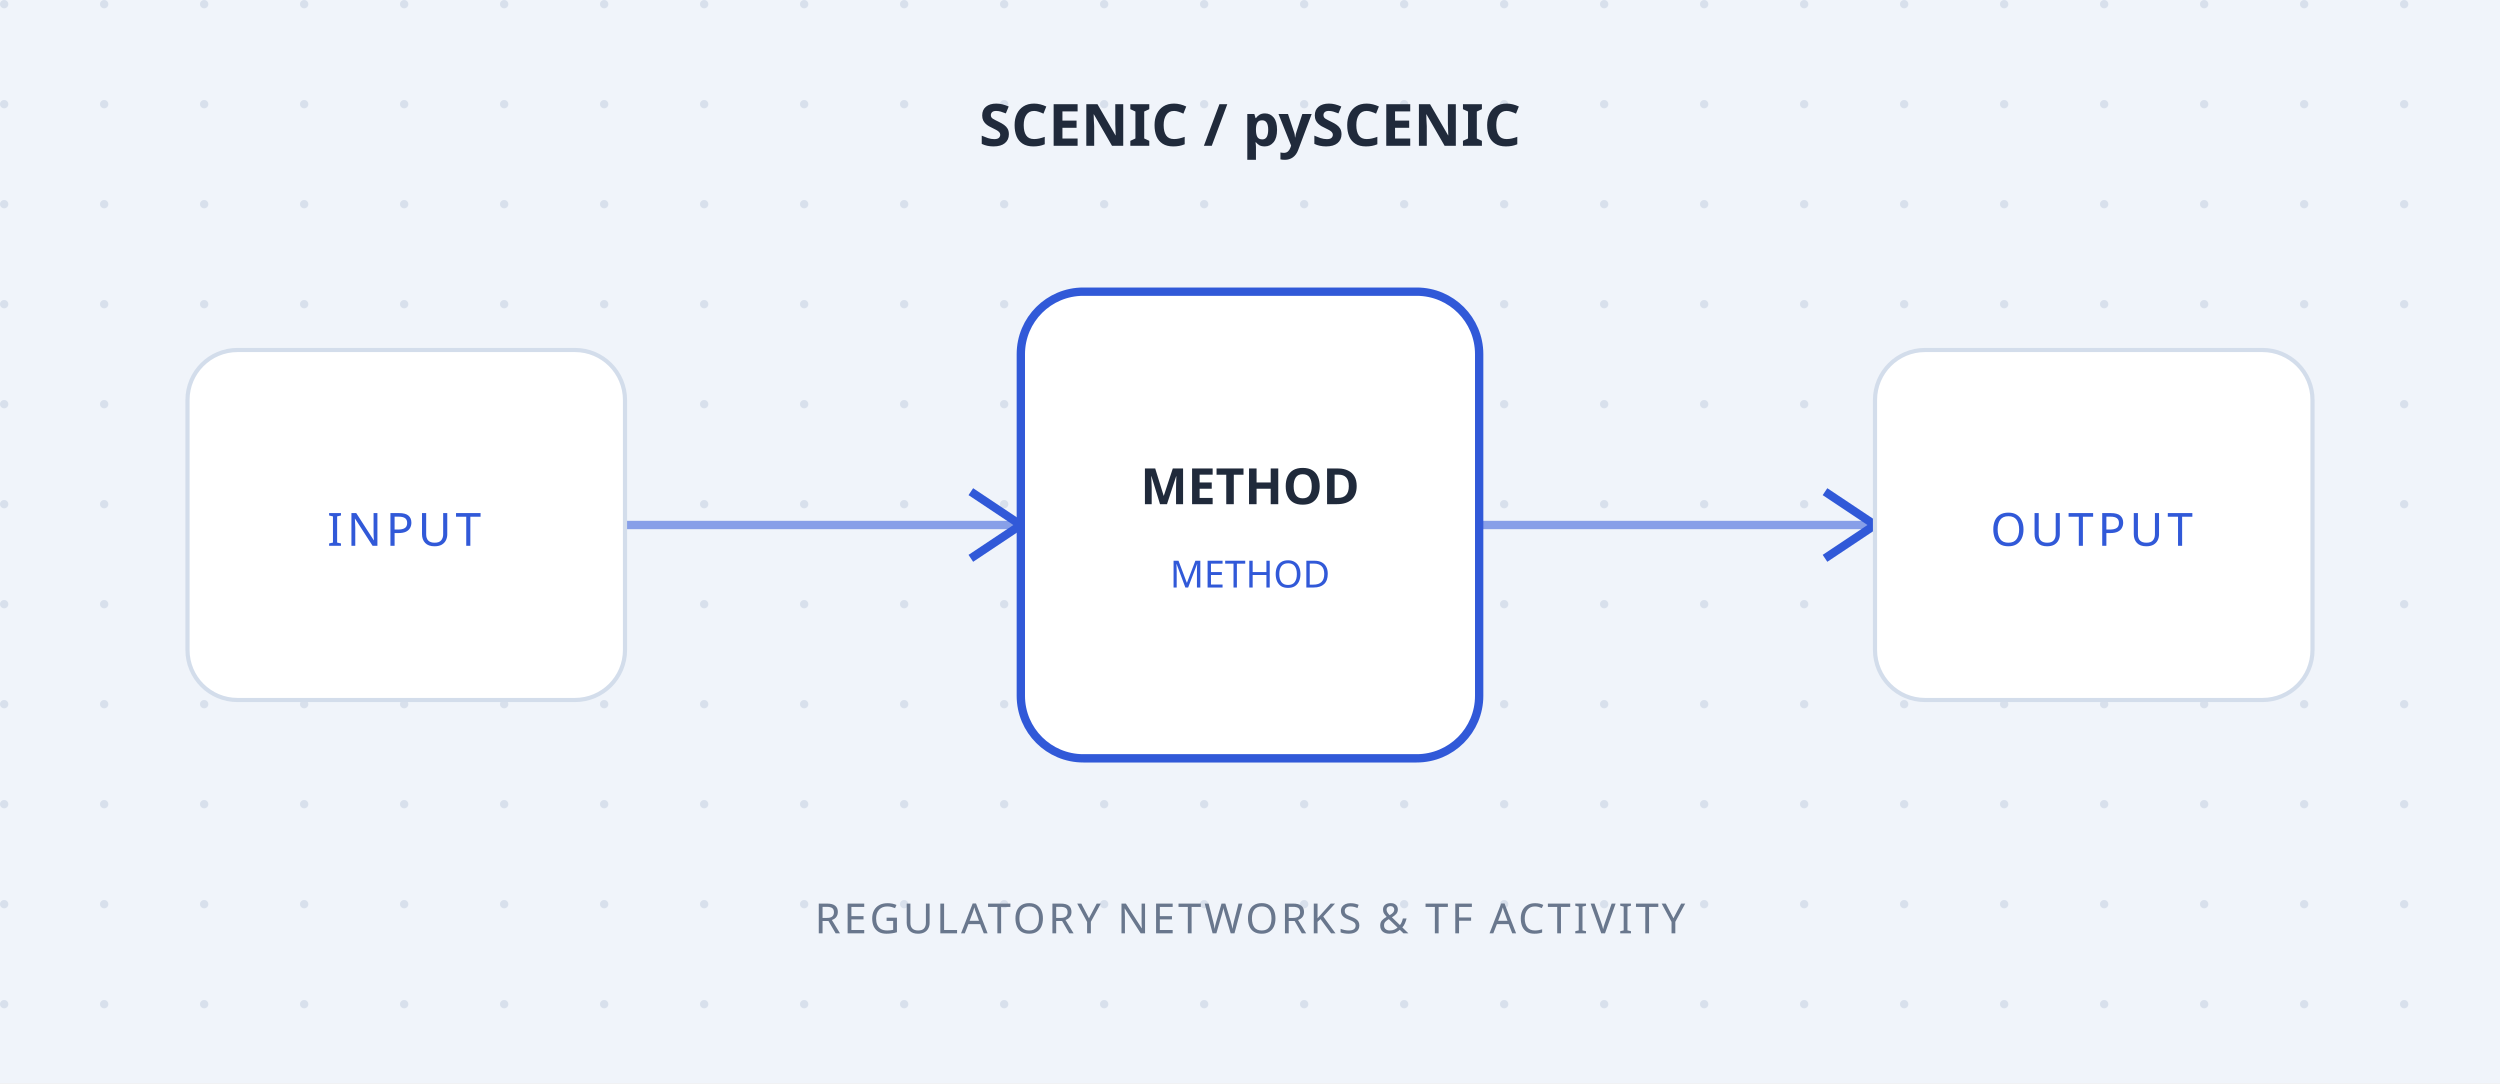
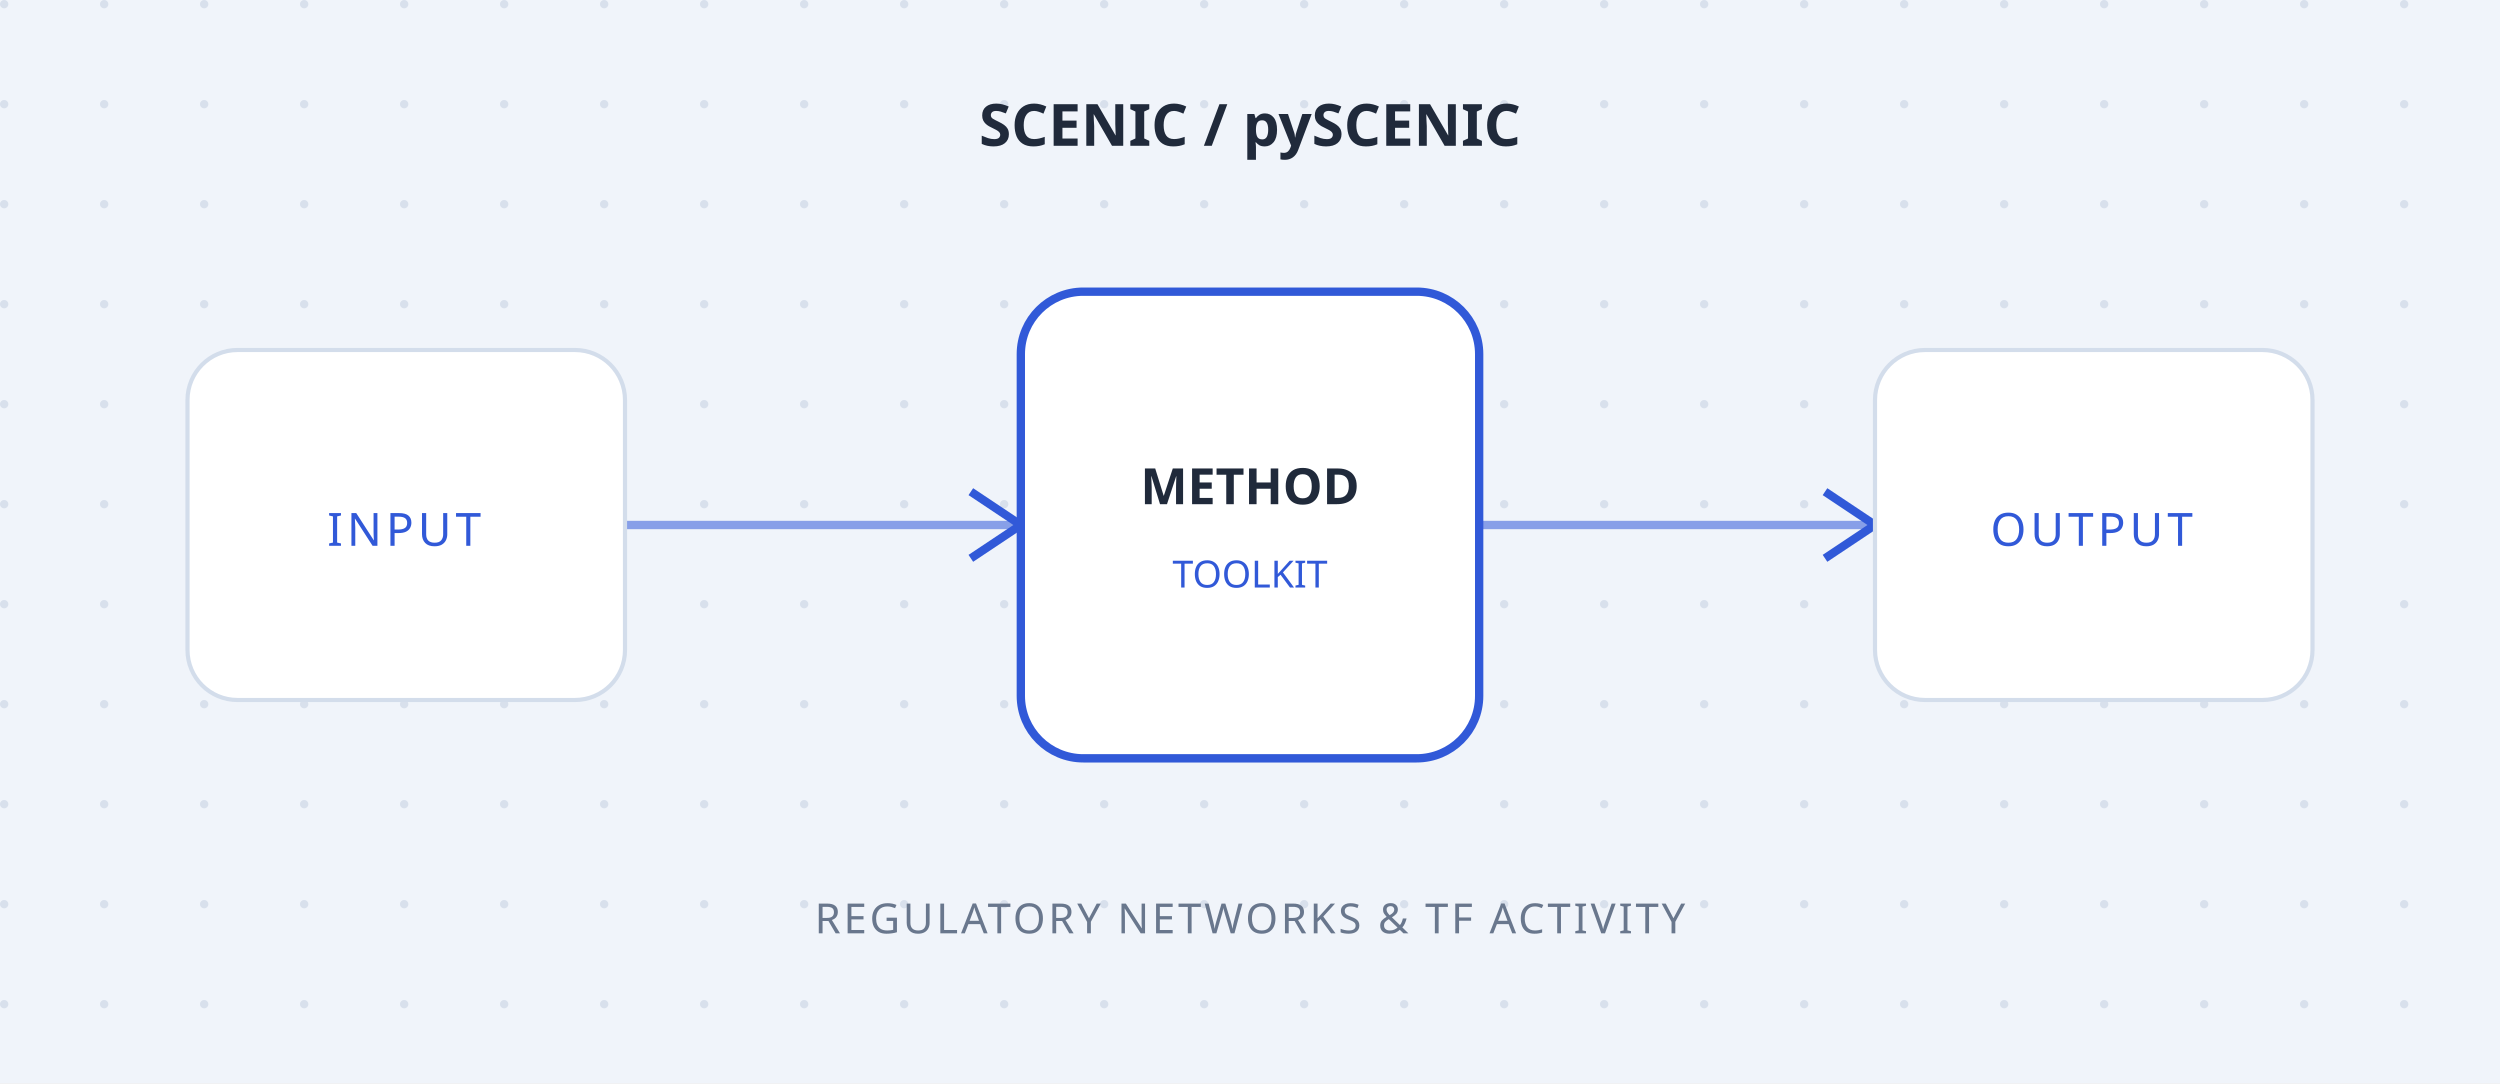
<svg xmlns="http://www.w3.org/2000/svg" width="600" height="260" viewBox="0 0 600 260" role="img" aria-label="Functional schematic for SCENIC / pySCENIC">
  <defs>
    <pattern id="grid" width="24" height="24" patternUnits="userSpaceOnUse">
      <circle cx="1" cy="1" r="1" fill="#d8e0ec" />
    </pattern>
  </defs>
  <rect width="600" height="260" fill="#f0f4fa" />
  <rect width="600" height="260" fill="url(#grid)" />
  <text x="300" y="35" text-anchor="middle" font-family="sans-serif" font-weight="600" font-size="14" fill="#202a3b">SCENIC / pySCENIC</text>
  <path d="M150 126H245M355 126H450" stroke="#3159d8" stroke-width="2" opacity=".55" />
  <path d="M438 118l12 8-12 8M233 118l12 8-12 8" fill="none" stroke="#3159d8" stroke-width="2" />
  <rect x="45" y="84" width="105" height="84" rx="12" fill="white" stroke="#d3ddeb" />
  <text x="97" y="131" text-anchor="middle" font-family="sans-serif" font-size="11" letter-spacing="1" fill="#3159d8">INPUT</text>
  <rect x="245" y="70" width="110" height="112" rx="15" fill="white" stroke="#3159d8" stroke-width="2" />
  <text x="300" y="121" text-anchor="middle" font-family="sans-serif" font-size="12" font-weight="600" fill="#202a3b">METHOD</text>
-   <text x="300" y="141" text-anchor="middle" font-family="sans-serif" font-size="9" fill="#3159d8">METHOD</text>
+   <text x="300" y="141" text-anchor="middle" font-family="sans-serif" font-size="9" fill="#3159d8">TOOLKIT</text>
  <rect x="450" y="84" width="105" height="84" rx="12" fill="white" stroke="#d3ddeb" />
  <text x="502" y="131" text-anchor="middle" font-family="sans-serif" font-size="11" letter-spacing="1" fill="#3159d8">OUTPUT</text>
  <text x="300" y="224" text-anchor="middle" font-family="sans-serif" font-size="10" letter-spacing=".7" fill="#69778d">REGULATORY NETWORKS &amp; TF ACTIVITY</text>
</svg>
